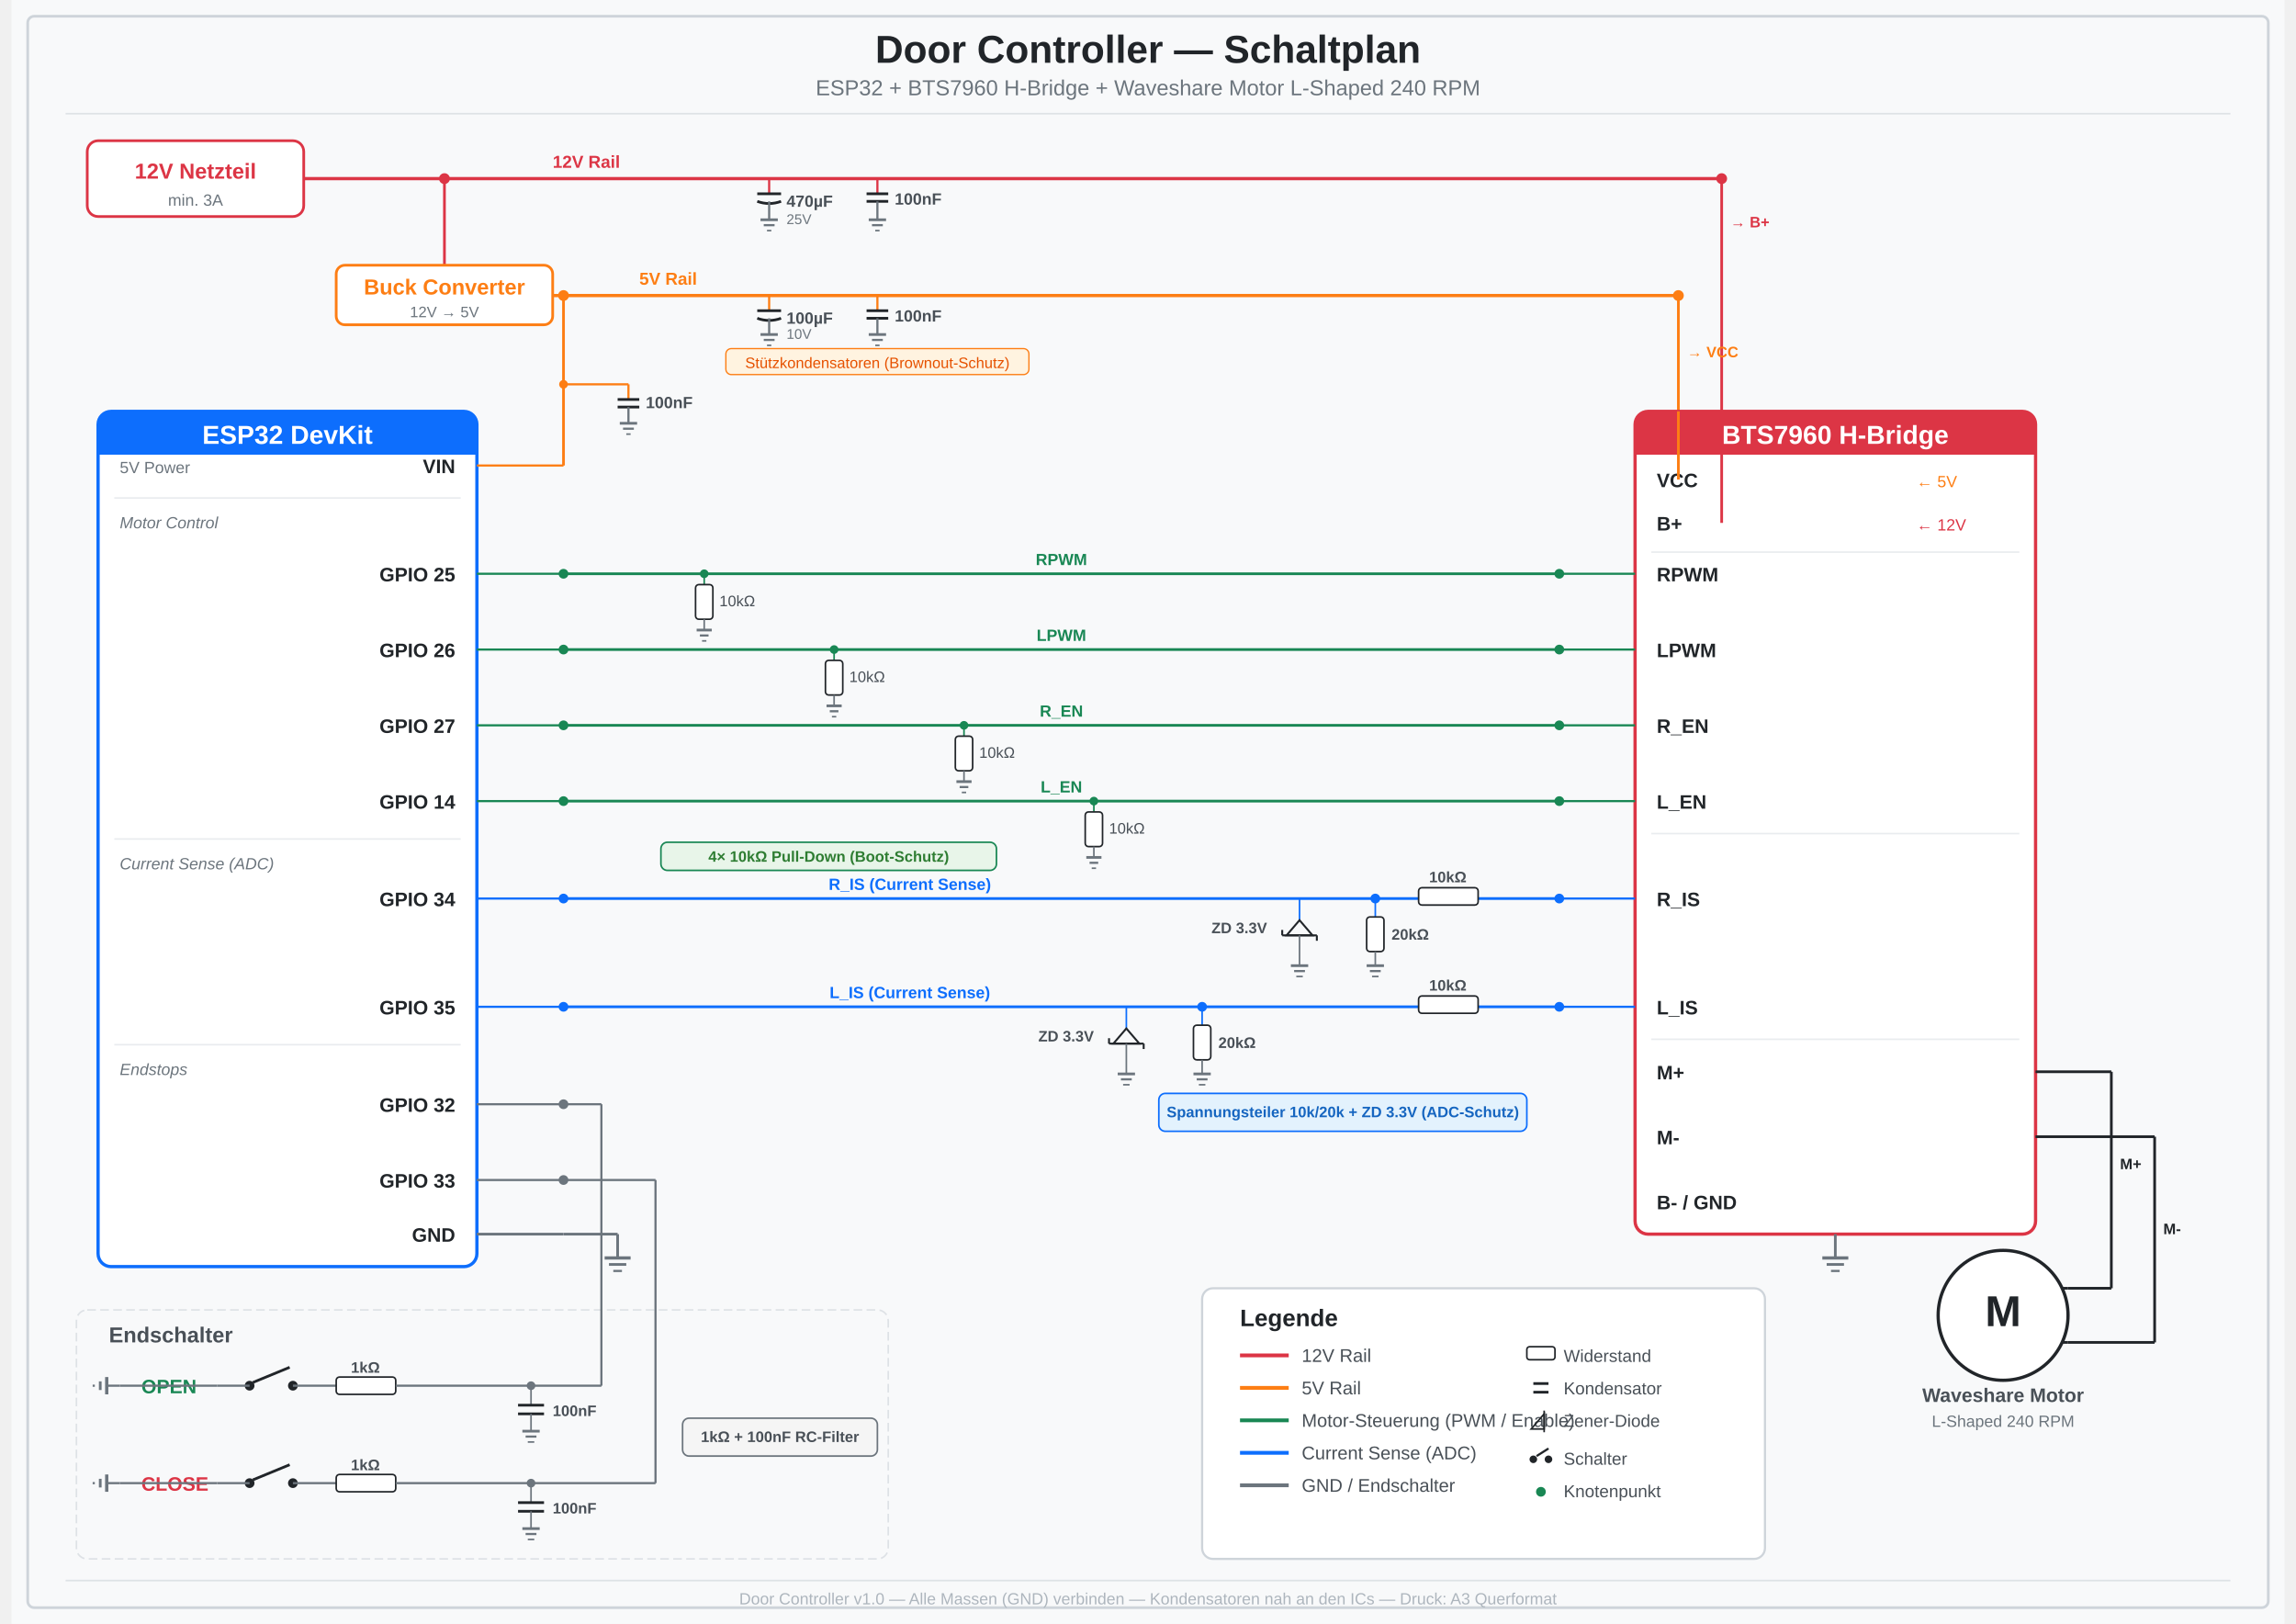
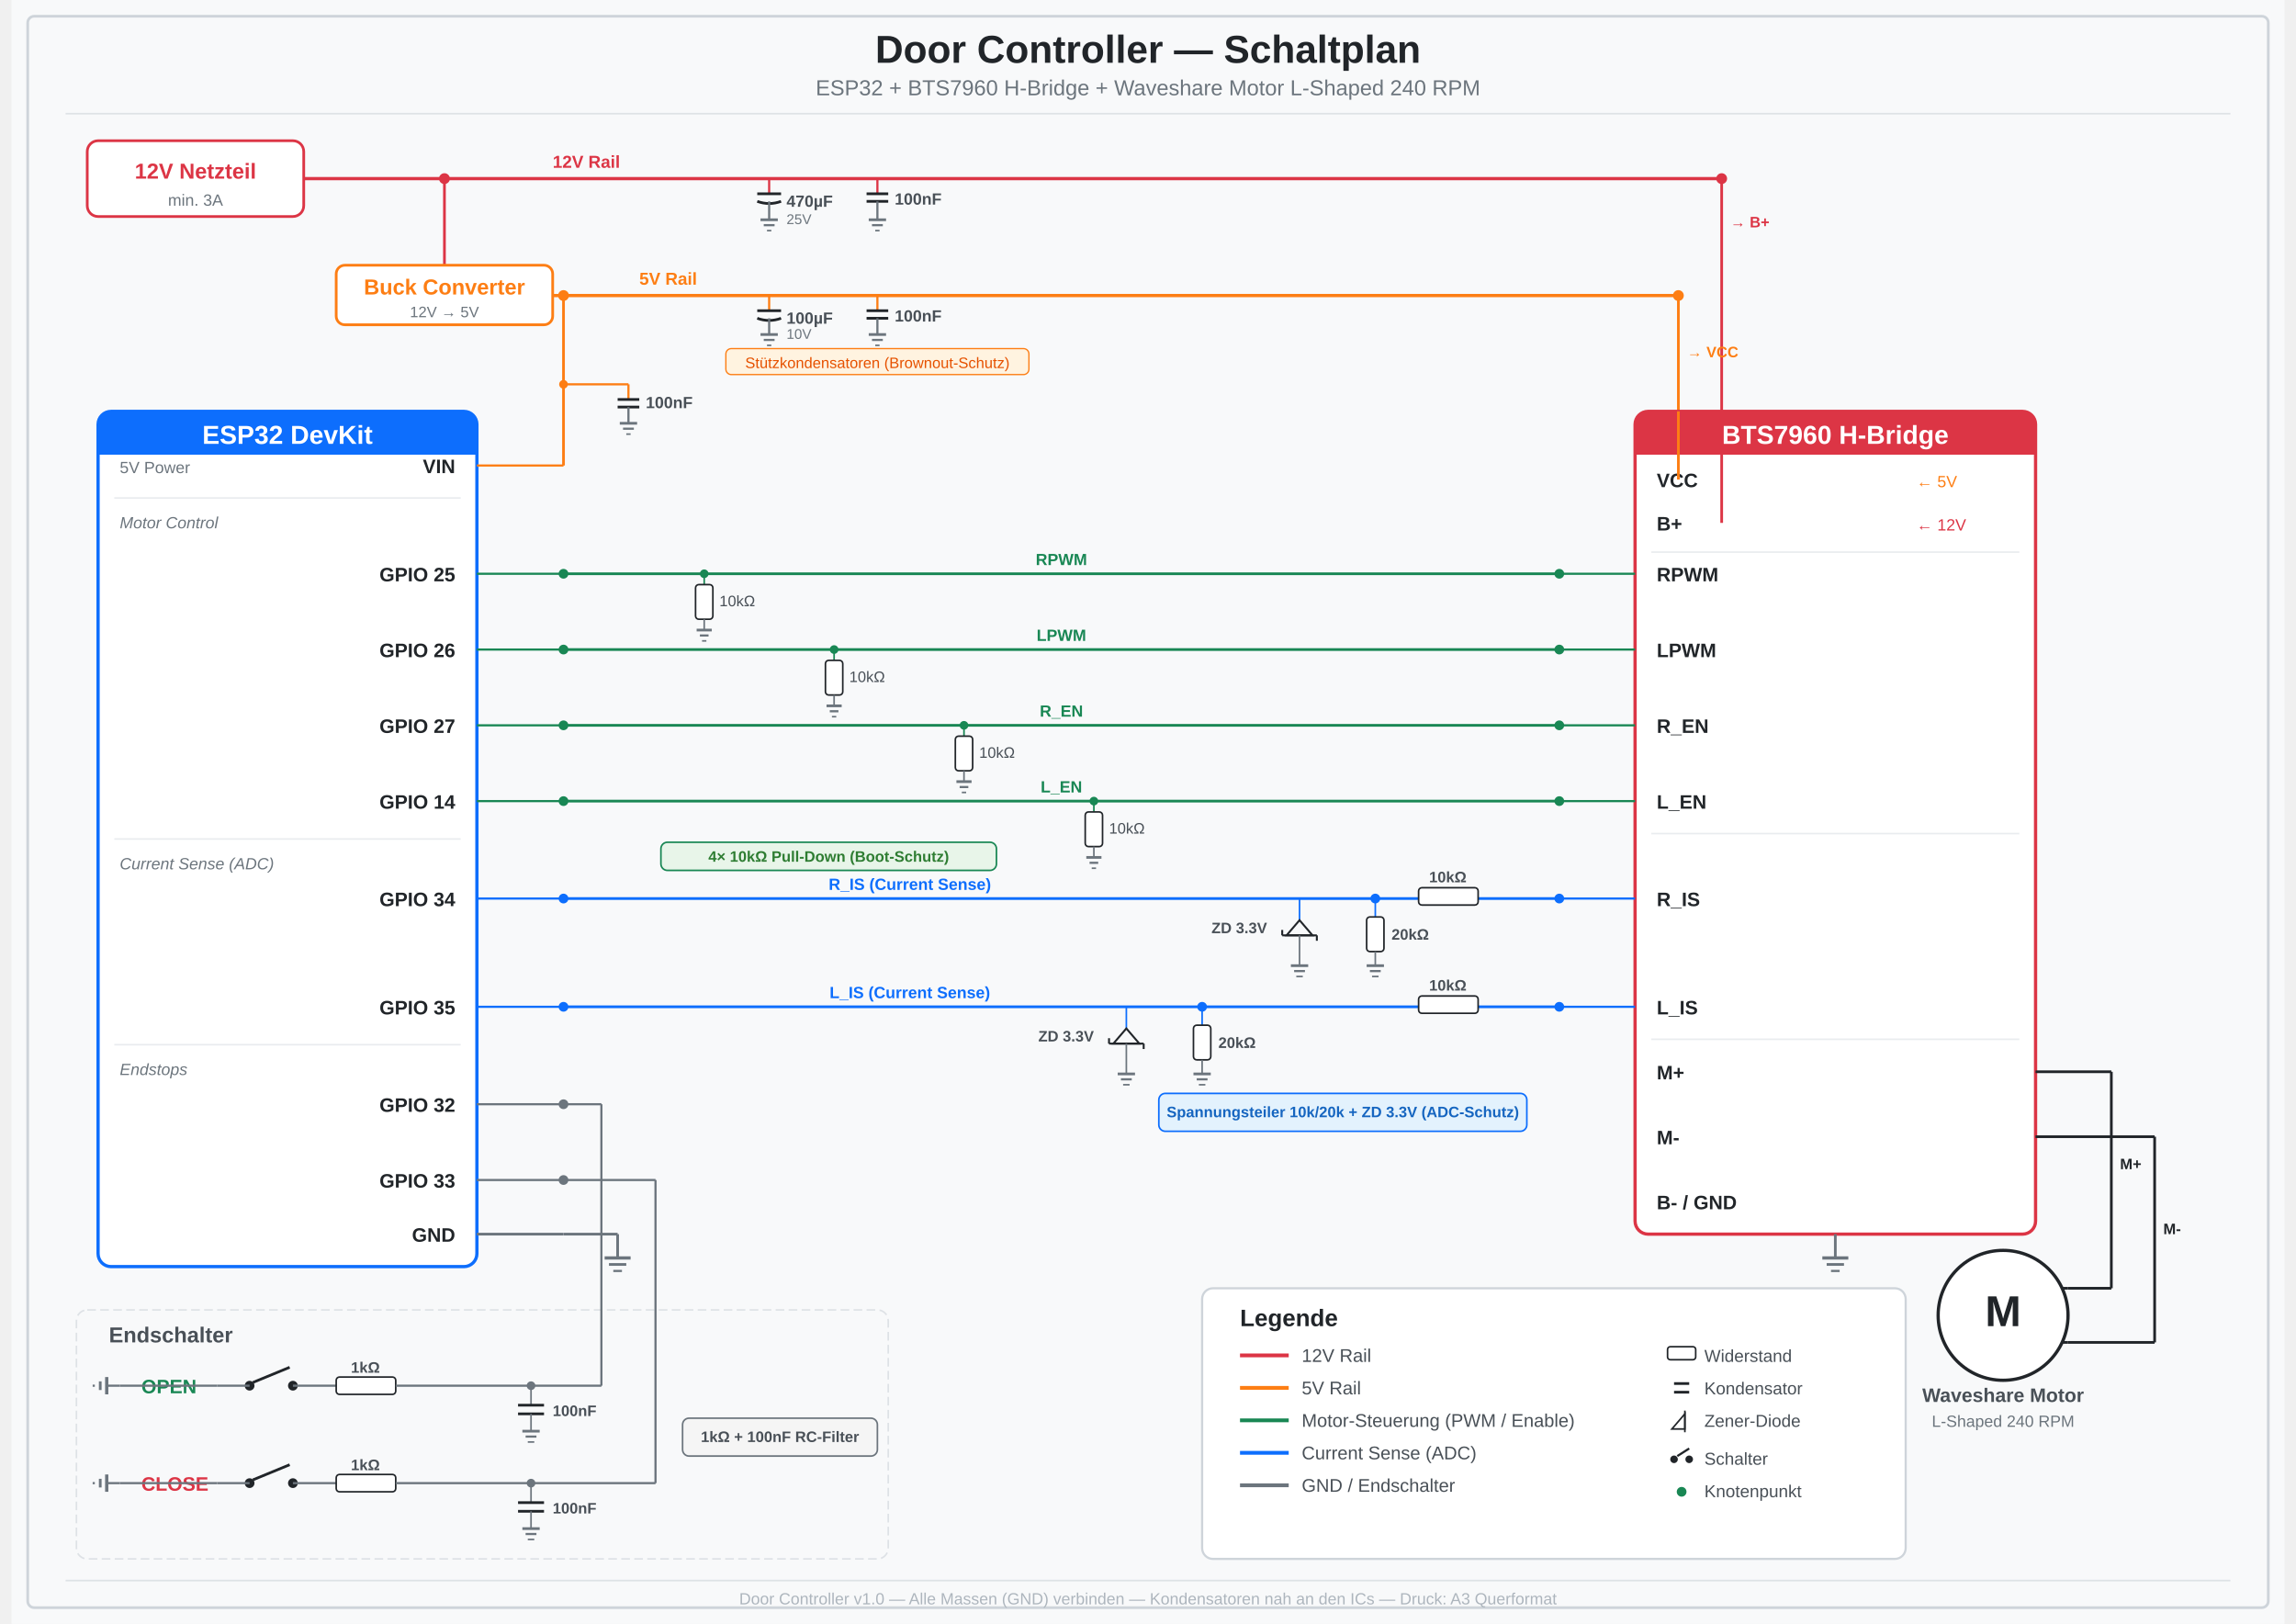
<svg xmlns="http://www.w3.org/2000/svg" viewBox="0 0 2100 1500" width="420mm" height="297mm" font-family="Segoe UI, Arial, sans-serif">
  <style>@media print { svg { width: 100%; height: auto; page-break-inside: avoid; } }</style>
  <rect width="2100" height="1500" fill="#f8f9fa" />
  <rect x="15" y="15" width="2070" height="1470" fill="none" stroke="#ced4da" stroke-width="2.5" rx="6" />
  <text x="1050" y="58" text-anchor="middle" font-size="36" font-weight="bold" fill="#212529">Door Controller — Schaltplan</text>
  <text x="1050" y="88" text-anchor="middle" font-size="20" fill="#6c757d">ESP32 + BTS7960 H-Bridge + Waveshare Motor L-Shaped 240 RPM</text>
  <line x1="50" y1="105" x2="2050" y2="105" stroke="#dee2e6" stroke-width="1.5" />
  <rect x="70" y="130" width="200" height="70" rx="10" fill="#fff" stroke="#dc3545" stroke-width="2.5" />
  <text x="170" y="165" text-anchor="middle" font-size="20" font-weight="bold" fill="#dc3545">12V Netzteil</text>
  <text x="170" y="190" text-anchor="middle" font-size="15" fill="#6c757d">min. 3A</text>
  <line x1="270" y1="165" x2="1580" y2="165" stroke="#dc3545" stroke-width="3" />
  <text x="500" y="155" font-size="16" fill="#dc3545" font-weight="bold">12V Rail</text>
  <circle cx="400" cy="165" r="5" fill="#dc3545" />
  <line x1="400" y1="165" x2="400" y2="245" stroke="#dc3545" stroke-width="2.5" />
  <rect x="300" y="245" width="200" height="55" rx="8" fill="#fff" stroke="#fd7e14" stroke-width="2.5" />
  <text x="400" y="272" text-anchor="middle" font-size="20" font-weight="bold" fill="#fd7e14">Buck Converter</text>
  <text x="400" y="293" text-anchor="middle" font-size="14" fill="#6c757d">12V → 5V</text>
  <line x1="500" y1="273" x2="1540" y2="273" stroke="#fd7e14" stroke-width="3" />
  <text x="580" y="263" font-size="16" fill="#fd7e14" font-weight="bold">5V Rail</text>
  <g transform="translate(700, 165)">
    <line x1="0" y1="0" x2="0" y2="14" stroke="#dc3545" stroke-width="2" />
    <line x1="-11" y1="14" x2="11" y2="14" stroke="#212529" stroke-width="2.5" />
    <path d="M-11,21 Q0,25 11,21" fill="none" stroke="#212529" stroke-width="2.5" />
    <line x1="0" y1="21" x2="0" y2="38" stroke="#6c757d" stroke-width="2" />
    <text x="16" y="26" font-size="15" fill="#495057" font-weight="bold">470µF</text>
    <text x="16" y="42" font-size="13" fill="#6c757d">25V</text>
    <line x1="-8" y1="38" x2="8" y2="38" stroke="#6c757d" stroke-width="2.5" />
    <line x1="-5" y1="43" x2="5" y2="43" stroke="#6c757d" stroke-width="2" />
    <line x1="-2" y1="48" x2="2" y2="48" stroke="#6c757d" stroke-width="1.5" />
  </g>
  <g transform="translate(800, 165)">
    <line x1="0" y1="0" x2="0" y2="14" stroke="#dc3545" stroke-width="2" />
    <line x1="-10" y1="14" x2="10" y2="14" stroke="#212529" stroke-width="2.5" />
    <line x1="-10" y1="21" x2="10" y2="21" stroke="#212529" stroke-width="2.5" />
    <line x1="0" y1="21" x2="0" y2="38" stroke="#6c757d" stroke-width="2" />
    <text x="16" y="24" font-size="15" fill="#495057" font-weight="bold">100nF</text>
    <line x1="-8" y1="38" x2="8" y2="38" stroke="#6c757d" stroke-width="2.5" />
    <line x1="-5" y1="43" x2="5" y2="43" stroke="#6c757d" stroke-width="2" />
    <line x1="-2" y1="48" x2="2" y2="48" stroke="#6c757d" stroke-width="1.5" />
  </g>
  <g transform="translate(700, 273)">
    <line x1="0" y1="0" x2="0" y2="14" stroke="#fd7e14" stroke-width="2" />
    <line x1="-11" y1="14" x2="11" y2="14" stroke="#212529" stroke-width="2.5" />
    <path d="M-11,21 Q0,25 11,21" fill="none" stroke="#212529" stroke-width="2.5" />
    <line x1="0" y1="21" x2="0" y2="36" stroke="#6c757d" stroke-width="2" />
    <text x="16" y="26" font-size="15" fill="#495057" font-weight="bold">100µF</text>
    <text x="16" y="40" font-size="13" fill="#6c757d">10V</text>
    <line x1="-8" y1="36" x2="8" y2="36" stroke="#6c757d" stroke-width="2.5" />
    <line x1="-5" y1="41" x2="5" y2="41" stroke="#6c757d" stroke-width="2" />
    <line x1="-2" y1="46" x2="2" y2="46" stroke="#6c757d" stroke-width="1.5" />
  </g>
  <g transform="translate(800, 273)">
    <line x1="0" y1="0" x2="0" y2="14" stroke="#fd7e14" stroke-width="2" />
    <line x1="-10" y1="14" x2="10" y2="14" stroke="#212529" stroke-width="2.5" />
    <line x1="-10" y1="21" x2="10" y2="21" stroke="#212529" stroke-width="2.5" />
    <line x1="0" y1="21" x2="0" y2="36" stroke="#6c757d" stroke-width="2" />
    <text x="16" y="24" font-size="15" fill="#495057" font-weight="bold">100nF</text>
    <line x1="-8" y1="36" x2="8" y2="36" stroke="#6c757d" stroke-width="2.5" />
    <line x1="-5" y1="41" x2="5" y2="41" stroke="#6c757d" stroke-width="2" />
    <line x1="-2" y1="46" x2="2" y2="46" stroke="#6c757d" stroke-width="1.5" />
  </g>
  <rect x="660" y="322" width="280" height="24" rx="5" fill="#fff3e0" stroke="#fd7e14" stroke-width="1.2" />
  <text x="800" y="340" text-anchor="middle" font-size="14" fill="#e65100">Stützkondensatoren (Brownout-Schutz)</text>
  <circle cx="510" cy="273" r="5" fill="#fd7e14" />
  <line x1="510" y1="273" x2="510" y2="430" stroke="#fd7e14" stroke-width="2.5" />
  <circle cx="510" cy="355" r="4" fill="#fd7e14" />
  <line x1="510" y1="355" x2="570" y2="355" stroke="#fd7e14" stroke-width="2" />
  <g transform="translate(570, 355)">
    <line x1="0" y1="0" x2="0" y2="14" stroke="#fd7e14" stroke-width="2" />
    <line x1="-10" y1="14" x2="10" y2="14" stroke="#212529" stroke-width="2.5" />
    <line x1="-10" y1="21" x2="10" y2="21" stroke="#212529" stroke-width="2.5" />
    <line x1="0" y1="21" x2="0" y2="36" stroke="#6c757d" stroke-width="2" />
    <text x="16" y="22" font-size="15" fill="#495057" font-weight="bold">100nF</text>
    <line x1="-8" y1="36" x2="8" y2="36" stroke="#6c757d" stroke-width="2.5" />
    <line x1="-5" y1="41" x2="5" y2="41" stroke="#6c757d" stroke-width="2" />
    <line x1="-2" y1="46" x2="2" y2="46" stroke="#6c757d" stroke-width="1.5" />
  </g>
  <circle cx="1580" cy="165" r="5" fill="#dc3545" />
  <line x1="1580" y1="165" x2="1580" y2="380" stroke="#dc3545" stroke-width="2.5" />
  <text x="1588" y="210" font-size="14" fill="#dc3545" font-weight="bold">→ B+</text>
  <circle cx="1540" cy="273" r="5" fill="#fd7e14" />
  <line x1="1540" y1="273" x2="1540" y2="380" stroke="#fd7e14" stroke-width="2.5" />
  <text x="1548" y="330" font-size="14" fill="#fd7e14" font-weight="bold">→ VCC</text>
  <rect x="80" y="380" width="350" height="790" rx="12" fill="#fff" stroke="#0d6efd" stroke-width="3" />
  <rect x="80" y="380" width="350" height="40" rx="12" fill="#0d6efd" />
  <rect x="80" y="406" width="350" height="14" fill="#0d6efd" />
  <text x="255" y="410" text-anchor="middle" font-size="24" font-weight="bold" fill="#fff">ESP32 DevKit</text>
  <text x="410" y="437" font-size="18" fill="#212529" font-weight="bold" text-anchor="end">VIN</text>
  <text x="100" y="437" font-size="15" fill="#6c757d">5V Power</text>
  <line x1="430" y1="430" x2="510" y2="430" stroke="#fd7e14" stroke-width="2" />
  <line x1="95" y1="460" x2="415" y2="460" stroke="#e9ecef" stroke-width="1.5" />
  <text x="100" y="488" font-size="15" fill="#6c757d" font-style="italic">Motor Control</text>
  <text x="410" y="537" font-size="18" fill="#212529" font-weight="bold" text-anchor="end">GPIO 25</text>
  <line x1="430" y1="530" x2="510" y2="530" stroke="#198754" stroke-width="2" />
  <circle cx="510" cy="530" r="4.5" fill="#198754" />
  <text x="410" y="607" font-size="18" fill="#212529" font-weight="bold" text-anchor="end">GPIO 26</text>
  <line x1="430" y1="600" x2="510" y2="600" stroke="#198754" stroke-width="2" />
  <circle cx="510" cy="600" r="4.5" fill="#198754" />
  <text x="410" y="677" font-size="18" fill="#212529" font-weight="bold" text-anchor="end">GPIO 27</text>
  <line x1="430" y1="670" x2="510" y2="670" stroke="#198754" stroke-width="2" />
  <circle cx="510" cy="670" r="4.5" fill="#198754" />
  <text x="410" y="747" font-size="18" fill="#212529" font-weight="bold" text-anchor="end">GPIO 14</text>
  <line x1="430" y1="740" x2="510" y2="740" stroke="#198754" stroke-width="2" />
  <circle cx="510" cy="740" r="4.5" fill="#198754" />
  <line x1="95" y1="775" x2="415" y2="775" stroke="#e9ecef" stroke-width="1.5" />
  <text x="100" y="803" font-size="15" fill="#6c757d" font-style="italic">Current Sense (ADC)</text>
  <text x="410" y="837" font-size="18" fill="#212529" font-weight="bold" text-anchor="end">GPIO 34</text>
  <line x1="430" y1="830" x2="510" y2="830" stroke="#0d6efd" stroke-width="2" />
  <circle cx="510" cy="830" r="4.5" fill="#0d6efd" />
  <text x="410" y="937" font-size="18" fill="#212529" font-weight="bold" text-anchor="end">GPIO 35</text>
  <line x1="430" y1="930" x2="510" y2="930" stroke="#0d6efd" stroke-width="2" />
  <circle cx="510" cy="930" r="4.5" fill="#0d6efd" />
  <line x1="95" y1="965" x2="415" y2="965" stroke="#e9ecef" stroke-width="1.5" />
  <text x="100" y="993" font-size="15" fill="#6c757d" font-style="italic">Endstops</text>
  <text x="410" y="1027" font-size="18" fill="#212529" font-weight="bold" text-anchor="end">GPIO 32</text>
  <line x1="430" y1="1020" x2="510" y2="1020" stroke="#6c757d" stroke-width="2" />
  <circle cx="510" cy="1020" r="4.5" fill="#6c757d" />
  <text x="410" y="1097" font-size="18" fill="#212529" font-weight="bold" text-anchor="end">GPIO 33</text>
  <line x1="430" y1="1090" x2="510" y2="1090" stroke="#6c757d" stroke-width="2" />
  <circle cx="510" cy="1090" r="4.5" fill="#6c757d" />
  <text x="410" y="1147" font-size="18" fill="#212529" font-weight="bold" text-anchor="end">GND</text>
  <line x1="430" y1="1140" x2="510" y2="1140" stroke="#6c757d" stroke-width="2.5" />
  <line x1="510" y1="1140" x2="560" y2="1140" stroke="#6c757d" stroke-width="2.5" />
  <line x1="560" y1="1140" x2="560" y2="1162" stroke="#6c757d" stroke-width="2.5" />
  <line x1="548" y1="1162" x2="572" y2="1162" stroke="#6c757d" stroke-width="3" />
  <line x1="552" y1="1168" x2="568" y2="1168" stroke="#6c757d" stroke-width="2.5" />
  <line x1="556" y1="1174" x2="564" y2="1174" stroke="#6c757d" stroke-width="2" />
  <rect x="1500" y="380" width="370" height="760" rx="12" fill="#fff" stroke="#dc3545" stroke-width="3" />
  <rect x="1500" y="380" width="370" height="40" rx="12" fill="#dc3545" />
  <rect x="1500" y="406" width="370" height="14" fill="#dc3545" />
  <text x="1685" y="410" text-anchor="middle" font-size="24" font-weight="bold" fill="#fff">BTS7960 H-Bridge</text>
  <text x="1520" y="450" font-size="18" fill="#212529" font-weight="bold">VCC</text>
  <text x="1760" y="450" font-size="15" fill="#fd7e14">← 5V</text>
  <text x="1520" y="490" font-size="18" fill="#212529" font-weight="bold">B+</text>
  <text x="1760" y="490" font-size="15" fill="#dc3545">← 12V</text>
  <line x1="1515" y1="510" x2="1855" y2="510" stroke="#e9ecef" stroke-width="1.5" />
  <text x="1520" y="537" font-size="18" fill="#212529" font-weight="bold">RPWM</text>
  <line x1="1430" y1="530" x2="1500" y2="530" stroke="#198754" stroke-width="2" />
  <circle cx="1430" cy="530" r="4.5" fill="#198754" />
  <text x="1520" y="607" font-size="18" fill="#212529" font-weight="bold">LPWM</text>
  <line x1="1430" y1="600" x2="1500" y2="600" stroke="#198754" stroke-width="2" />
  <circle cx="1430" cy="600" r="4.5" fill="#198754" />
  <text x="1520" y="677" font-size="18" fill="#212529" font-weight="bold">R_EN</text>
  <line x1="1430" y1="670" x2="1500" y2="670" stroke="#198754" stroke-width="2" />
  <circle cx="1430" cy="670" r="4.5" fill="#198754" />
  <text x="1520" y="747" font-size="18" fill="#212529" font-weight="bold">L_EN</text>
  <line x1="1430" y1="740" x2="1500" y2="740" stroke="#198754" stroke-width="2" />
  <circle cx="1430" cy="740" r="4.5" fill="#198754" />
  <line x1="1515" y1="770" x2="1855" y2="770" stroke="#e9ecef" stroke-width="1.5" />
  <text x="1520" y="837" font-size="18" fill="#212529" font-weight="bold">R_IS</text>
  <line x1="1430" y1="830" x2="1500" y2="830" stroke="#0d6efd" stroke-width="2" />
  <circle cx="1430" cy="830" r="4.5" fill="#0d6efd" />
  <text x="1520" y="937" font-size="18" fill="#212529" font-weight="bold">L_IS</text>
  <line x1="1430" y1="930" x2="1500" y2="930" stroke="#0d6efd" stroke-width="2" />
  <circle cx="1430" cy="930" r="4.5" fill="#0d6efd" />
  <line x1="1515" y1="960" x2="1855" y2="960" stroke="#e9ecef" stroke-width="1.5" />
  <text x="1520" y="997" font-size="18" fill="#212529" font-weight="bold">M+</text>
  <text x="1520" y="1057" font-size="18" fill="#212529" font-weight="bold">M-</text>
  <text x="1520" y="1117" font-size="18" fill="#212529" font-weight="bold">B- / GND</text>
  <line x1="1685" y1="1140" x2="1685" y2="1162" stroke="#6c757d" stroke-width="2.5" />
  <line x1="1673" y1="1162" x2="1697" y2="1162" stroke="#6c757d" stroke-width="3" />
  <line x1="1677" y1="1168" x2="1693" y2="1168" stroke="#6c757d" stroke-width="2.5" />
  <line x1="1681" y1="1174" x2="1689" y2="1174" stroke="#6c757d" stroke-width="2" />
  <line x1="1540" y1="380" x2="1540" y2="443" stroke="#fd7e14" stroke-width="2.5" />
  <line x1="1580" y1="380" x2="1580" y2="483" stroke="#dc3545" stroke-width="2.5" />
  <line x1="510" y1="530" x2="1430" y2="530" stroke="#198754" stroke-width="2.5" />
  <circle cx="640" cy="530" r="4" fill="#198754" />
  <g transform="translate(640, 530)">
    <line x1="0" y1="0" x2="0" y2="10" stroke="#198754" stroke-width="1.5" />
    <rect x="-8" y="10" width="16" height="32" rx="3" fill="#fff" stroke="#212529" stroke-width="1.5" />
    <text x="14" y="30" font-size="14" fill="#495057">10kΩ</text>
    <line x1="0" y1="42" x2="0" y2="52" stroke="#6c757d" stroke-width="1.5" />
    <line x1="-7" y1="52" x2="7" y2="52" stroke="#6c757d" stroke-width="2.5" />
    <line x1="-4" y1="57" x2="4" y2="57" stroke="#6c757d" stroke-width="2" />
    <line x1="-2" y1="62" x2="2" y2="62" stroke="#6c757d" stroke-width="1.5" />
  </g>
  <text x="970" y="522" font-size="15" fill="#198754" font-weight="bold" text-anchor="middle">RPWM</text>
  <line x1="510" y1="600" x2="1430" y2="600" stroke="#198754" stroke-width="2.5" />
  <circle cx="760" cy="600" r="4" fill="#198754" />
  <g transform="translate(760, 600)">
    <line x1="0" y1="0" x2="0" y2="10" stroke="#198754" stroke-width="1.5" />
    <rect x="-8" y="10" width="16" height="32" rx="3" fill="#fff" stroke="#212529" stroke-width="1.5" />
    <text x="14" y="30" font-size="14" fill="#495057">10kΩ</text>
    <line x1="0" y1="42" x2="0" y2="52" stroke="#6c757d" stroke-width="1.5" />
    <line x1="-7" y1="52" x2="7" y2="52" stroke="#6c757d" stroke-width="2.5" />
    <line x1="-4" y1="57" x2="4" y2="57" stroke="#6c757d" stroke-width="2" />
    <line x1="-2" y1="62" x2="2" y2="62" stroke="#6c757d" stroke-width="1.5" />
  </g>
  <text x="970" y="592" font-size="15" fill="#198754" font-weight="bold" text-anchor="middle">LPWM</text>
  <line x1="510" y1="670" x2="1430" y2="670" stroke="#198754" stroke-width="2.5" />
  <circle cx="880" cy="670" r="4" fill="#198754" />
  <g transform="translate(880, 670)">
    <line x1="0" y1="0" x2="0" y2="10" stroke="#198754" stroke-width="1.5" />
    <rect x="-8" y="10" width="16" height="32" rx="3" fill="#fff" stroke="#212529" stroke-width="1.5" />
    <text x="14" y="30" font-size="14" fill="#495057">10kΩ</text>
    <line x1="0" y1="42" x2="0" y2="52" stroke="#6c757d" stroke-width="1.5" />
    <line x1="-7" y1="52" x2="7" y2="52" stroke="#6c757d" stroke-width="2.5" />
    <line x1="-4" y1="57" x2="4" y2="57" stroke="#6c757d" stroke-width="2" />
    <line x1="-2" y1="62" x2="2" y2="62" stroke="#6c757d" stroke-width="1.5" />
  </g>
  <text x="970" y="662" font-size="15" fill="#198754" font-weight="bold" text-anchor="middle">R_EN</text>
  <line x1="510" y1="740" x2="1430" y2="740" stroke="#198754" stroke-width="2.5" />
  <circle cx="1000" cy="740" r="4" fill="#198754" />
  <g transform="translate(1000, 740)">
    <line x1="0" y1="0" x2="0" y2="10" stroke="#198754" stroke-width="1.5" />
    <rect x="-8" y="10" width="16" height="32" rx="3" fill="#fff" stroke="#212529" stroke-width="1.5" />
    <text x="14" y="30" font-size="14" fill="#495057">10kΩ</text>
    <line x1="0" y1="42" x2="0" y2="52" stroke="#6c757d" stroke-width="1.5" />
    <line x1="-7" y1="52" x2="7" y2="52" stroke="#6c757d" stroke-width="2.5" />
    <line x1="-4" y1="57" x2="4" y2="57" stroke="#6c757d" stroke-width="2" />
    <line x1="-2" y1="62" x2="2" y2="62" stroke="#6c757d" stroke-width="1.5" />
  </g>
  <text x="970" y="732" font-size="15" fill="#198754" font-weight="bold" text-anchor="middle">L_EN</text>
  <rect x="600" y="778" width="310" height="26" rx="6" fill="#e8f5e9" stroke="#198754" stroke-width="1.5" />
  <text x="755" y="796" text-anchor="middle" font-size="14" fill="#2e7d32" font-weight="bold">4× 10kΩ Pull-Down (Boot-Schutz)</text>
  <line x1="510" y1="830" x2="1430" y2="830" stroke="#0d6efd" stroke-width="2.5" />
  <text x="830" y="822" font-size="15" fill="#0d6efd" font-weight="bold" text-anchor="middle">R_IS (Current Sense)</text>
  <rect x="1300" y="820" width="55" height="16" rx="3" fill="#fff" stroke="#212529" stroke-width="1.5" />
  <text x="1327" y="815" text-anchor="middle" font-size="14" fill="#495057" font-weight="bold">10kΩ</text>
  <circle cx="1260" cy="830" r="4.5" fill="#0d6efd" />
  <line x1="1260" y1="830" x2="1260" y2="847" stroke="#0d6efd" stroke-width="1.5" />
  <rect x="1252" y="847" width="16" height="32" rx="3" fill="#fff" stroke="#212529" stroke-width="1.5" />
  <text x="1275" y="868" font-size="14" fill="#495057" font-weight="bold">20kΩ</text>
  <line x1="1260" y1="879" x2="1260" y2="892" stroke="#6c757d" stroke-width="1.5" />
  <line x1="1252" y1="892" x2="1268" y2="892" stroke="#6c757d" stroke-width="2.5" />
  <line x1="1255" y1="897" x2="1265" y2="897" stroke="#6c757d" stroke-width="2" />
  <line x1="1257" y1="902" x2="1263" y2="902" stroke="#6c757d" stroke-width="1.5" />
  <line x1="1260" y1="830" x2="1190" y2="830" stroke="#0d6efd" stroke-width="1.5" />
  <line x1="1190" y1="830" x2="1190" y2="850" stroke="#0d6efd" stroke-width="1.5" />
  <polygon points="1178,864 1190,850 1202,864" fill="none" stroke="#212529" stroke-width="1.8" />
  <line x1="1174" y1="864" x2="1206" y2="864" stroke="#212529" stroke-width="1.8" />
  <line x1="1174" y1="864" x2="1174" y2="859" stroke="#212529" stroke-width="1.8" />
  <line x1="1206" y1="864" x2="1206" y2="869" stroke="#212529" stroke-width="1.8" />
  <text x="1160" y="862" font-size="14" fill="#495057" text-anchor="end" font-weight="bold">ZD 3.3V</text>
  <line x1="1190" y1="864" x2="1190" y2="892" stroke="#6c757d" stroke-width="1.5" />
  <line x1="1182" y1="892" x2="1198" y2="892" stroke="#6c757d" stroke-width="2.5" />
  <line x1="1185" y1="897" x2="1195" y2="897" stroke="#6c757d" stroke-width="2" />
  <line x1="1187" y1="902" x2="1193" y2="902" stroke="#6c757d" stroke-width="1.5" />
  <line x1="510" y1="930" x2="1430" y2="930" stroke="#0d6efd" stroke-width="2.5" />
  <text x="830" y="922" font-size="15" fill="#0d6efd" font-weight="bold" text-anchor="middle">L_IS (Current Sense)</text>
  <rect x="1300" y="920" width="55" height="16" rx="3" fill="#fff" stroke="#212529" stroke-width="1.5" />
  <text x="1327" y="915" text-anchor="middle" font-size="14" fill="#495057" font-weight="bold">10kΩ</text>
  <circle cx="1100" cy="930" r="4.5" fill="#0d6efd" />
  <line x1="1100" y1="930" x2="1100" y2="947" stroke="#0d6efd" stroke-width="1.5" />
  <rect x="1092" y="947" width="16" height="32" rx="3" fill="#fff" stroke="#212529" stroke-width="1.5" />
  <text x="1115" y="968" font-size="14" fill="#495057" font-weight="bold">20kΩ</text>
  <line x1="1100" y1="979" x2="1100" y2="992" stroke="#6c757d" stroke-width="1.5" />
  <line x1="1092" y1="992" x2="1108" y2="992" stroke="#6c757d" stroke-width="2.5" />
  <line x1="1095" y1="997" x2="1105" y2="997" stroke="#6c757d" stroke-width="2" />
  <line x1="1097" y1="1002" x2="1103" y2="1002" stroke="#6c757d" stroke-width="1.5" />
  <line x1="1100" y1="930" x2="1030" y2="930" stroke="#0d6efd" stroke-width="1.5" />
  <line x1="1030" y1="930" x2="1030" y2="950" stroke="#0d6efd" stroke-width="1.5" />
  <polygon points="1018,964 1030,950 1042,964" fill="none" stroke="#212529" stroke-width="1.8" />
  <line x1="1014" y1="964" x2="1046" y2="964" stroke="#212529" stroke-width="1.8" />
  <line x1="1014" y1="964" x2="1014" y2="959" stroke="#212529" stroke-width="1.8" />
  <line x1="1046" y1="964" x2="1046" y2="969" stroke="#212529" stroke-width="1.8" />
  <text x="1000" y="962" font-size="14" fill="#495057" text-anchor="end" font-weight="bold">ZD 3.3V</text>
  <line x1="1030" y1="964" x2="1030" y2="992" stroke="#6c757d" stroke-width="1.5" />
  <line x1="1022" y1="992" x2="1038" y2="992" stroke="#6c757d" stroke-width="2.5" />
  <line x1="1025" y1="997" x2="1035" y2="997" stroke="#6c757d" stroke-width="2" />
  <line x1="1027" y1="1002" x2="1033" y2="1002" stroke="#6c757d" stroke-width="1.5" />
  <rect x="1060" y="1010" width="340" height="35" rx="6" fill="#e3f2fd" stroke="#0d6efd" stroke-width="1.5" />
  <text x="1230" y="1032" text-anchor="middle" font-size="14" fill="#1565c0" font-weight="bold">Spannungsteiler 10k/20k + ZD 3.3V (ADC-Schutz)</text>
  <line x1="1870" y1="990" x2="1940" y2="990" stroke="#212529" stroke-width="2.5" />
  <line x1="1940" y1="990" x2="1940" y2="1190" stroke="#212529" stroke-width="2.5" />
  <line x1="1940" y1="1190" x2="1900" y2="1190" stroke="#212529" stroke-width="2.5" />
  <text x="1948" y="1080" font-size="14" fill="#212529" font-weight="bold">M+</text>
  <line x1="1870" y1="1050" x2="1980" y2="1050" stroke="#212529" stroke-width="2.5" />
  <line x1="1980" y1="1050" x2="1980" y2="1240" stroke="#212529" stroke-width="2.5" />
  <line x1="1980" y1="1240" x2="1900" y2="1240" stroke="#212529" stroke-width="2.5" />
  <text x="1988" y="1140" font-size="14" fill="#212529" font-weight="bold">M-</text>
  <circle cx="1840" cy="1215" r="60" fill="#fff" stroke="#212529" stroke-width="3" />
  <text x="1840" y="1225" text-anchor="middle" font-size="40" font-weight="bold" fill="#212529">M</text>
  <line x1="1900" y1="1190" x2="1895" y2="1190" stroke="#212529" stroke-width="2.5" />
  <line x1="1900" y1="1240" x2="1895" y2="1240" stroke="#212529" stroke-width="2.5" />
  <text x="1840" y="1295" text-anchor="middle" font-size="18" fill="#495057" font-weight="bold">Waveshare Motor</text>
  <text x="1840" y="1318" text-anchor="middle" font-size="15" fill="#6c757d">L-Shaped 240 RPM</text>
  <rect x="60" y="1210" width="750" height="230" rx="10" fill="none" stroke="#dee2e6" stroke-width="1.5" stroke-dasharray="8,4" />
  <text x="90" y="1240" font-size="20" font-weight="bold" fill="#495057">Endschalter</text>
  <line x1="510" y1="1020" x2="545" y2="1020" stroke="#6c757d" stroke-width="2" />
  <line x1="545" y1="1020" x2="545" y2="1280" stroke="#6c757d" stroke-width="2" />
  <line x1="480" y1="1280" x2="545" y2="1280" stroke="#6c757d" stroke-width="2" />
  <circle cx="480" cy="1280" r="4" fill="#6c757d" />
  <text x="120" y="1287" font-size="18" fill="#198754" font-weight="bold">OPEN</text>
  <line x1="100" y1="1280" x2="190" y2="1280" stroke="#6c757d" stroke-width="2" />
  <line x1="88" y1="1272" x2="88" y2="1288" stroke="#6c757d" stroke-width="3" />
  <line x1="82" y1="1276" x2="82" y2="1284" stroke="#6c757d" stroke-width="2.5" />
  <line x1="76" y1="1279" x2="76" y2="1281" stroke="#6c757d" stroke-width="2" />
  <line x1="88" y1="1280" x2="100" y2="1280" stroke="#6c757d" stroke-width="2" />
  <circle cx="220" cy="1280" r="4.5" fill="#212529" />
  <circle cx="260" cy="1280" r="4.5" fill="#212529" />
  <line x1="223" y1="1277" x2="257" y2="1263" stroke="#212529" stroke-width="2.5" />
  <line x1="190" y1="1280" x2="220" y2="1280" stroke="#6c757d" stroke-width="2" />
  <line x1="260" y1="1280" x2="300" y2="1280" stroke="#6c757d" stroke-width="2" />
  <rect x="300" y="1272" width="55" height="16" rx="3" fill="#fff" stroke="#212529" stroke-width="1.5" />
  <text x="327" y="1268" text-anchor="middle" font-size="14" fill="#495057" font-weight="bold">1kΩ</text>
  <line x1="355" y1="1280" x2="480" y2="1280" stroke="#6c757d" stroke-width="2" />
  <line x1="480" y1="1280" x2="480" y2="1298" stroke="#6c757d" stroke-width="1.5" />
  <line x1="468" y1="1298" x2="492" y2="1298" stroke="#212529" stroke-width="2.5" />
  <line x1="468" y1="1306" x2="492" y2="1306" stroke="#212529" stroke-width="2.5" />
  <text x="500" y="1308" font-size="14" fill="#495057" font-weight="bold">100nF</text>
  <line x1="480" y1="1306" x2="480" y2="1322" stroke="#6c757d" stroke-width="1.5" />
  <line x1="472" y1="1322" x2="488" y2="1322" stroke="#6c757d" stroke-width="2.5" />
  <line x1="475" y1="1327" x2="485" y2="1327" stroke="#6c757d" stroke-width="2" />
  <line x1="477" y1="1332" x2="483" y2="1332" stroke="#6c757d" stroke-width="1.5" />
  <line x1="510" y1="1090" x2="595" y2="1090" stroke="#6c757d" stroke-width="2" />
  <line x1="595" y1="1090" x2="595" y2="1370" stroke="#6c757d" stroke-width="2" />
  <line x1="480" y1="1370" x2="595" y2="1370" stroke="#6c757d" stroke-width="2" />
  <circle cx="480" cy="1370" r="4" fill="#6c757d" />
  <text x="120" y="1377" font-size="18" fill="#dc3545" font-weight="bold">CLOSE</text>
  <line x1="100" y1="1370" x2="190" y2="1370" stroke="#6c757d" stroke-width="2" />
  <line x1="88" y1="1362" x2="88" y2="1378" stroke="#6c757d" stroke-width="3" />
  <line x1="82" y1="1366" x2="82" y2="1374" stroke="#6c757d" stroke-width="2.5" />
  <line x1="76" y1="1369" x2="76" y2="1371" stroke="#6c757d" stroke-width="2" />
  <line x1="88" y1="1370" x2="100" y2="1370" stroke="#6c757d" stroke-width="2" />
  <circle cx="220" cy="1370" r="4.5" fill="#212529" />
  <circle cx="260" cy="1370" r="4.5" fill="#212529" />
  <line x1="223" y1="1367" x2="257" y2="1353" stroke="#212529" stroke-width="2.5" />
  <line x1="190" y1="1370" x2="220" y2="1370" stroke="#6c757d" stroke-width="2" />
  <line x1="260" y1="1370" x2="300" y2="1370" stroke="#6c757d" stroke-width="2" />
  <rect x="300" y="1362" width="55" height="16" rx="3" fill="#fff" stroke="#212529" stroke-width="1.5" />
  <text x="327" y="1358" text-anchor="middle" font-size="14" fill="#495057" font-weight="bold">1kΩ</text>
  <line x1="355" y1="1370" x2="480" y2="1370" stroke="#6c757d" stroke-width="2" />
  <line x1="480" y1="1370" x2="480" y2="1388" stroke="#6c757d" stroke-width="1.5" />
  <line x1="468" y1="1388" x2="492" y2="1388" stroke="#212529" stroke-width="2.5" />
  <line x1="468" y1="1396" x2="492" y2="1396" stroke="#212529" stroke-width="2.5" />
  <text x="500" y="1398" font-size="14" fill="#495057" font-weight="bold">100nF</text>
  <line x1="480" y1="1396" x2="480" y2="1412" stroke="#6c757d" stroke-width="1.5" />
  <line x1="472" y1="1412" x2="488" y2="1412" stroke="#6c757d" stroke-width="2.5" />
  <line x1="475" y1="1417" x2="485" y2="1417" stroke="#6c757d" stroke-width="2" />
  <line x1="477" y1="1422" x2="483" y2="1422" stroke="#6c757d" stroke-width="1.5" />
  <rect x="620" y="1310" width="180" height="35" rx="6" fill="#f5f5f5" stroke="#6c757d" stroke-width="1.5" />
  <text x="710" y="1332" text-anchor="middle" font-size="14" fill="#495057" font-weight="bold">1kΩ + 100nF RC-Filter</text>
-   <rect x="1100" y="1190" width="520" height="250" rx="10" fill="#fff" stroke="#ced4da" stroke-width="2" />
+   <rect x="1100" y="1190" width="650" height="250" rx="10" fill="#fff" stroke="#ced4da" stroke-width="2" />
  <text x="1135" y="1225" font-size="22" font-weight="bold" fill="#212529">Legende</text>
  <line x1="1135" y1="1252" x2="1180" y2="1252" stroke="#dc3545" stroke-width="3.5" />
  <text x="1192" y="1258" font-size="17" fill="#495057">12V Rail</text>
  <line x1="1135" y1="1282" x2="1180" y2="1282" stroke="#fd7e14" stroke-width="3.5" />
  <text x="1192" y="1288" font-size="17" fill="#495057">5V Rail</text>
  <line x1="1135" y1="1312" x2="1180" y2="1312" stroke="#198754" stroke-width="3.5" />
  <text x="1192" y="1318" font-size="17" fill="#495057">Motor-Steuerung (PWM / Enable)</text>
  <line x1="1135" y1="1342" x2="1180" y2="1342" stroke="#0d6efd" stroke-width="3.5" />
  <text x="1192" y="1348" font-size="17" fill="#495057">Current Sense (ADC)</text>
  <line x1="1135" y1="1372" x2="1180" y2="1372" stroke="#6c757d" stroke-width="3.5" />
  <text x="1192" y="1378" font-size="17" fill="#495057">GND / Endschalter</text>
-   <rect x="1400" y="1244" width="26" height="12" rx="2.5" fill="#fff" stroke="#212529" stroke-width="1.5" />
-   <text x="1434" y="1258" font-size="16" fill="#495057">Widerstand</text>
-   <line x1="1406" y1="1278" x2="1420" y2="1278" stroke="#212529" stroke-width="2.5" />
-   <line x1="1406" y1="1286" x2="1420" y2="1286" stroke="#212529" stroke-width="2.5" />
-   <text x="1434" y="1288" font-size="16" fill="#495057">Kondensator</text>
-   <polygon points="1404,1320 1416,1306 1416,1320" fill="none" stroke="#212529" stroke-width="1.5" />
-   <line x1="1416" y1="1303" x2="1416" y2="1323" stroke="#212529" stroke-width="1.5" />
-   <text x="1434" y="1318" font-size="16" fill="#495057">Zener-Diode</text>
-   <circle cx="1406" cy="1348" r="3.5" fill="#212529" />
-   <line x1="1409" y1="1345" x2="1420" y2="1338" stroke="#212529" stroke-width="2" />
-   <circle cx="1420" cy="1348" r="3.5" fill="#212529" />
-   <text x="1434" y="1353" font-size="16" fill="#495057">Schalter</text>
-   <circle cx="1413" cy="1378" r="4.5" fill="#198754" />
-   <text x="1434" y="1383" font-size="16" fill="#495057">Knotenpunkt</text>
+   <rect x="1530" y="1244" width="26" height="12" rx="2.5" fill="#fff" stroke="#212529" stroke-width="1.5" />
+   <text x="1564" y="1258" font-size="16" fill="#495057">Widerstand</text>
+   <line x1="1536" y1="1278" x2="1550" y2="1278" stroke="#212529" stroke-width="2.5" />
+   <line x1="1536" y1="1286" x2="1550" y2="1286" stroke="#212529" stroke-width="2.5" />
+   <text x="1564" y="1288" font-size="16" fill="#495057">Kondensator</text>
+   <polygon points="1534,1320 1546,1306 1546,1320" fill="none" stroke="#212529" stroke-width="1.5" />
+   <line x1="1546" y1="1303" x2="1546" y2="1323" stroke="#212529" stroke-width="1.5" />
+   <text x="1564" y="1318" font-size="16" fill="#495057">Zener-Diode</text>
+   <circle cx="1536" cy="1348" r="3.5" fill="#212529" />
+   <line x1="1539" y1="1345" x2="1550" y2="1338" stroke="#212529" stroke-width="2" />
+   <circle cx="1550" cy="1348" r="3.5" fill="#212529" />
+   <text x="1564" y="1353" font-size="16" fill="#495057">Schalter</text>
+   <circle cx="1543" cy="1378" r="4.5" fill="#198754" />
+   <text x="1564" y="1383" font-size="16" fill="#495057">Knotenpunkt</text>
  <line x1="50" y1="1460" x2="2050" y2="1460" stroke="#dee2e6" stroke-width="1.5" />
  <text x="1050" y="1482" text-anchor="middle" font-size="15" fill="#adb5bd">Door Controller v1.0 — Alle Massen (GND) verbinden — Kondensatoren nah an den ICs — Druck: A3 Querformat</text>
</svg>
